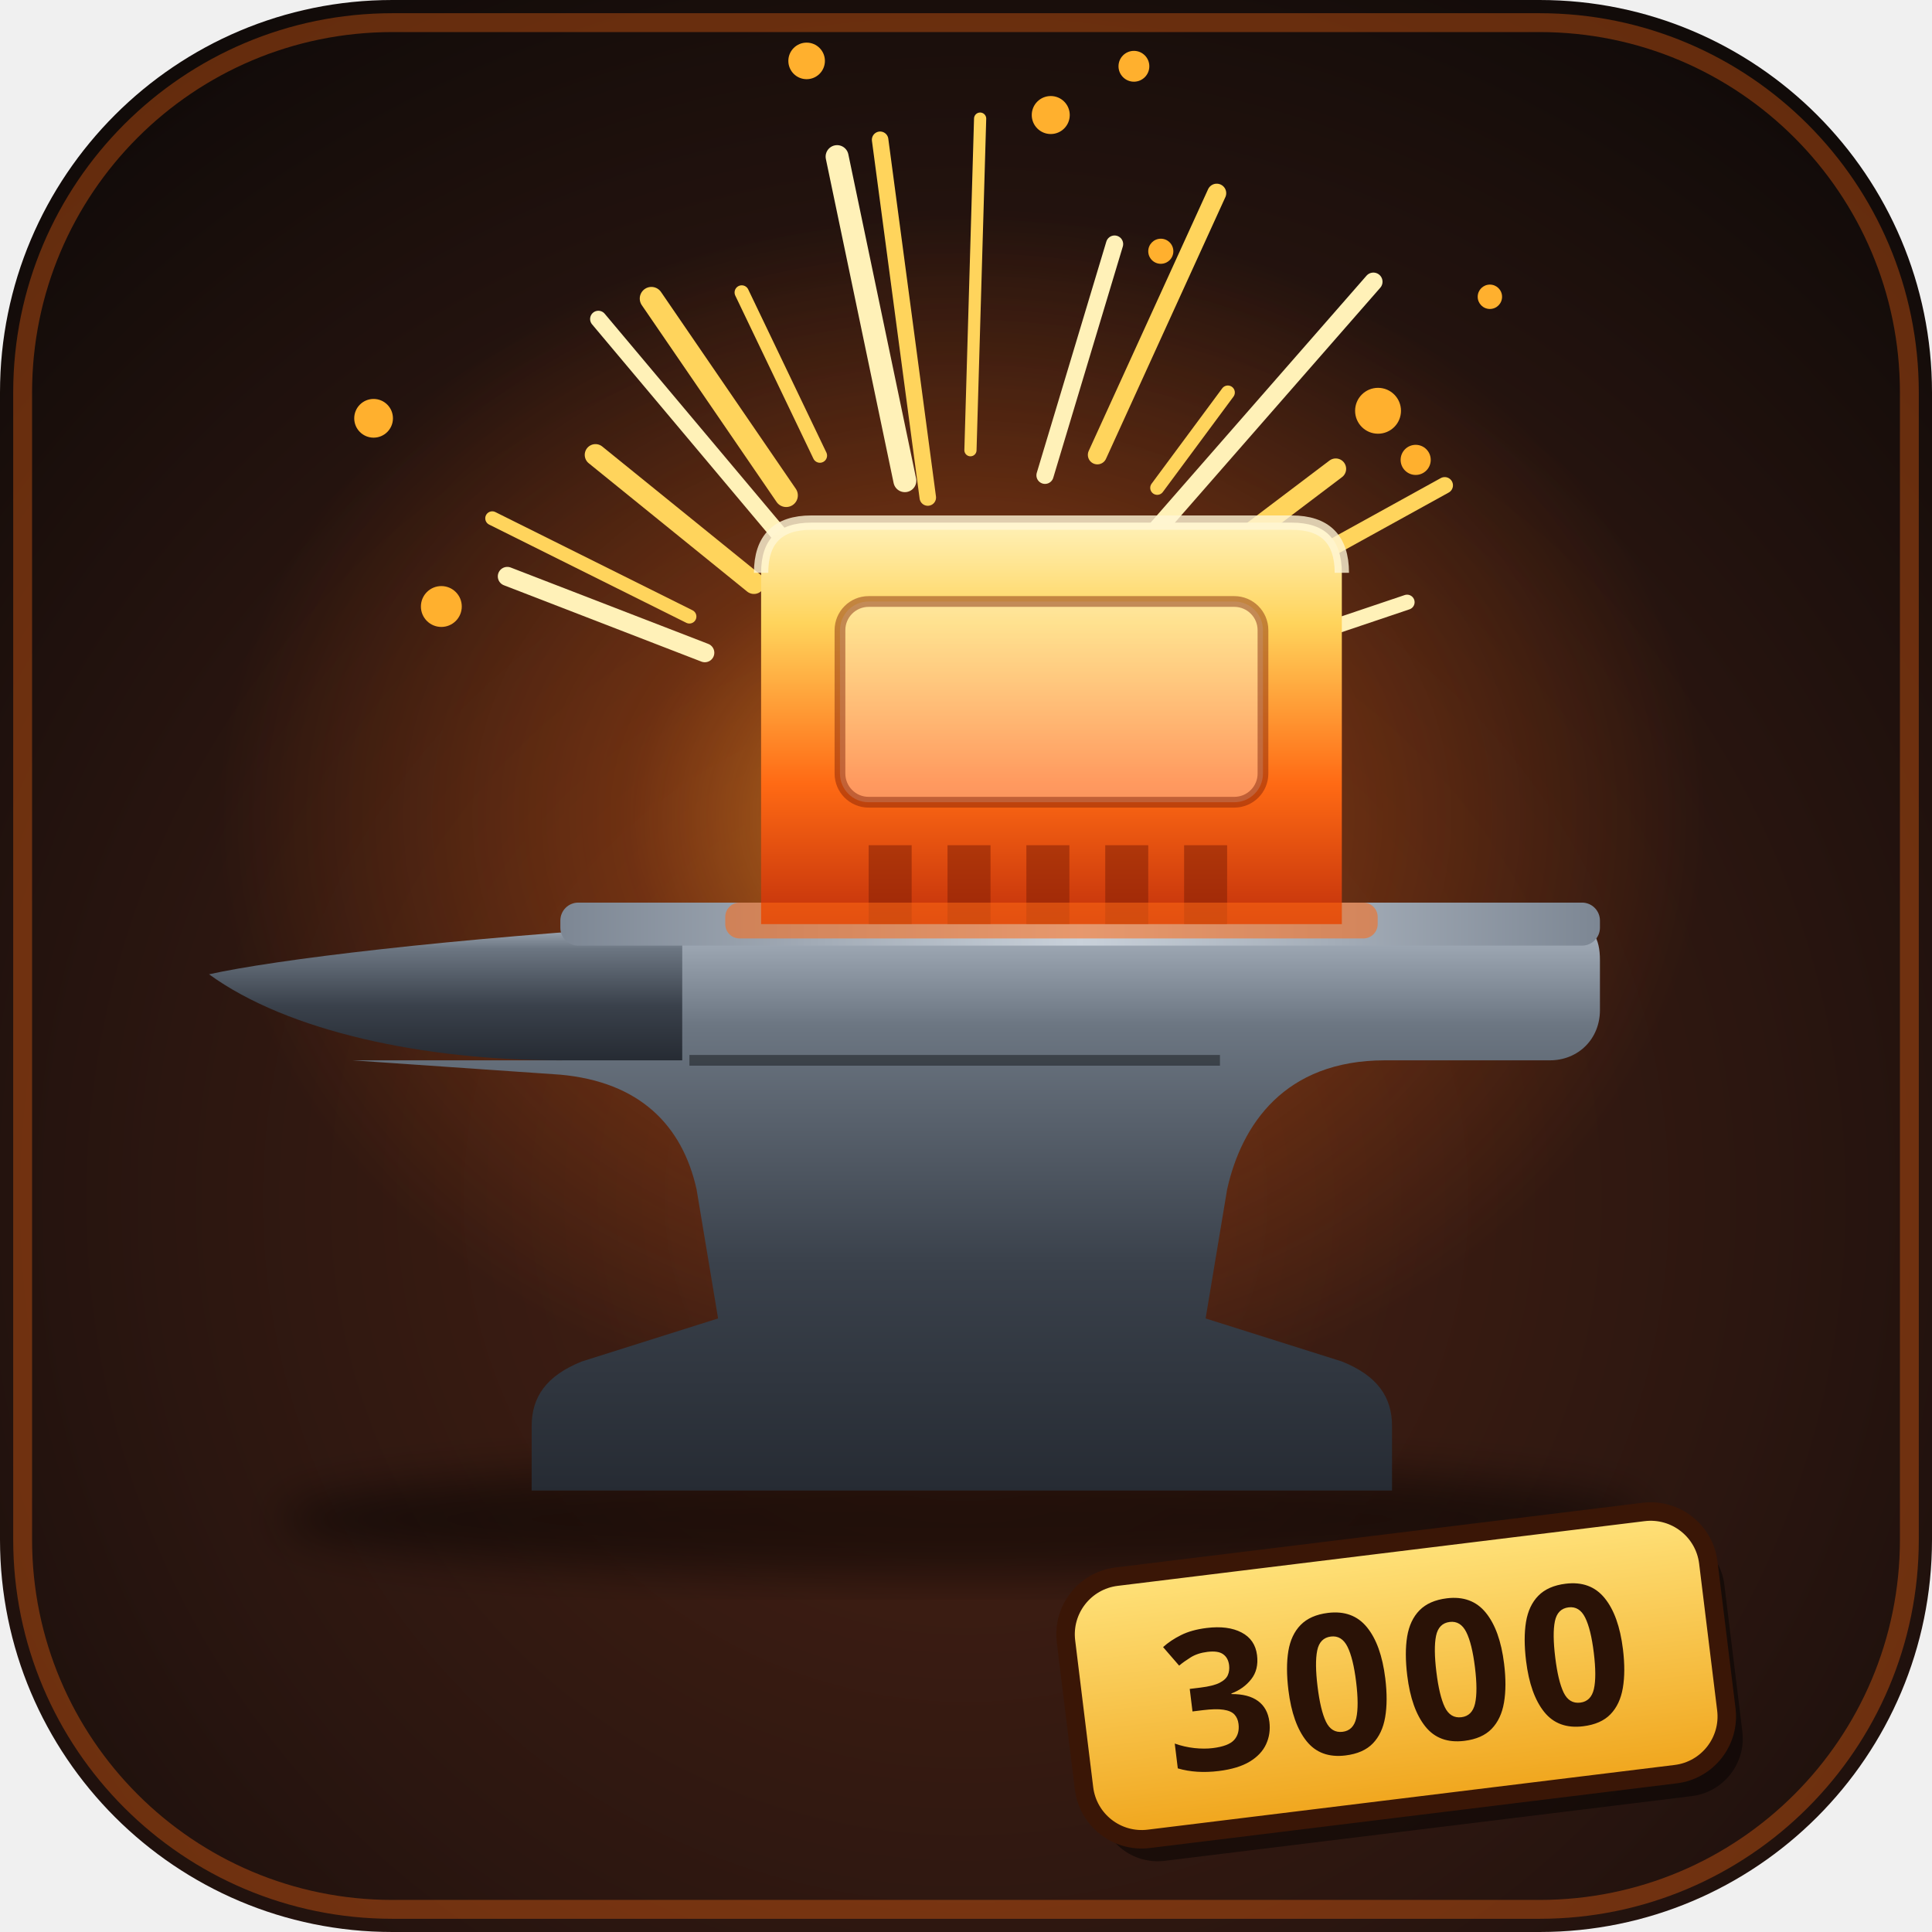
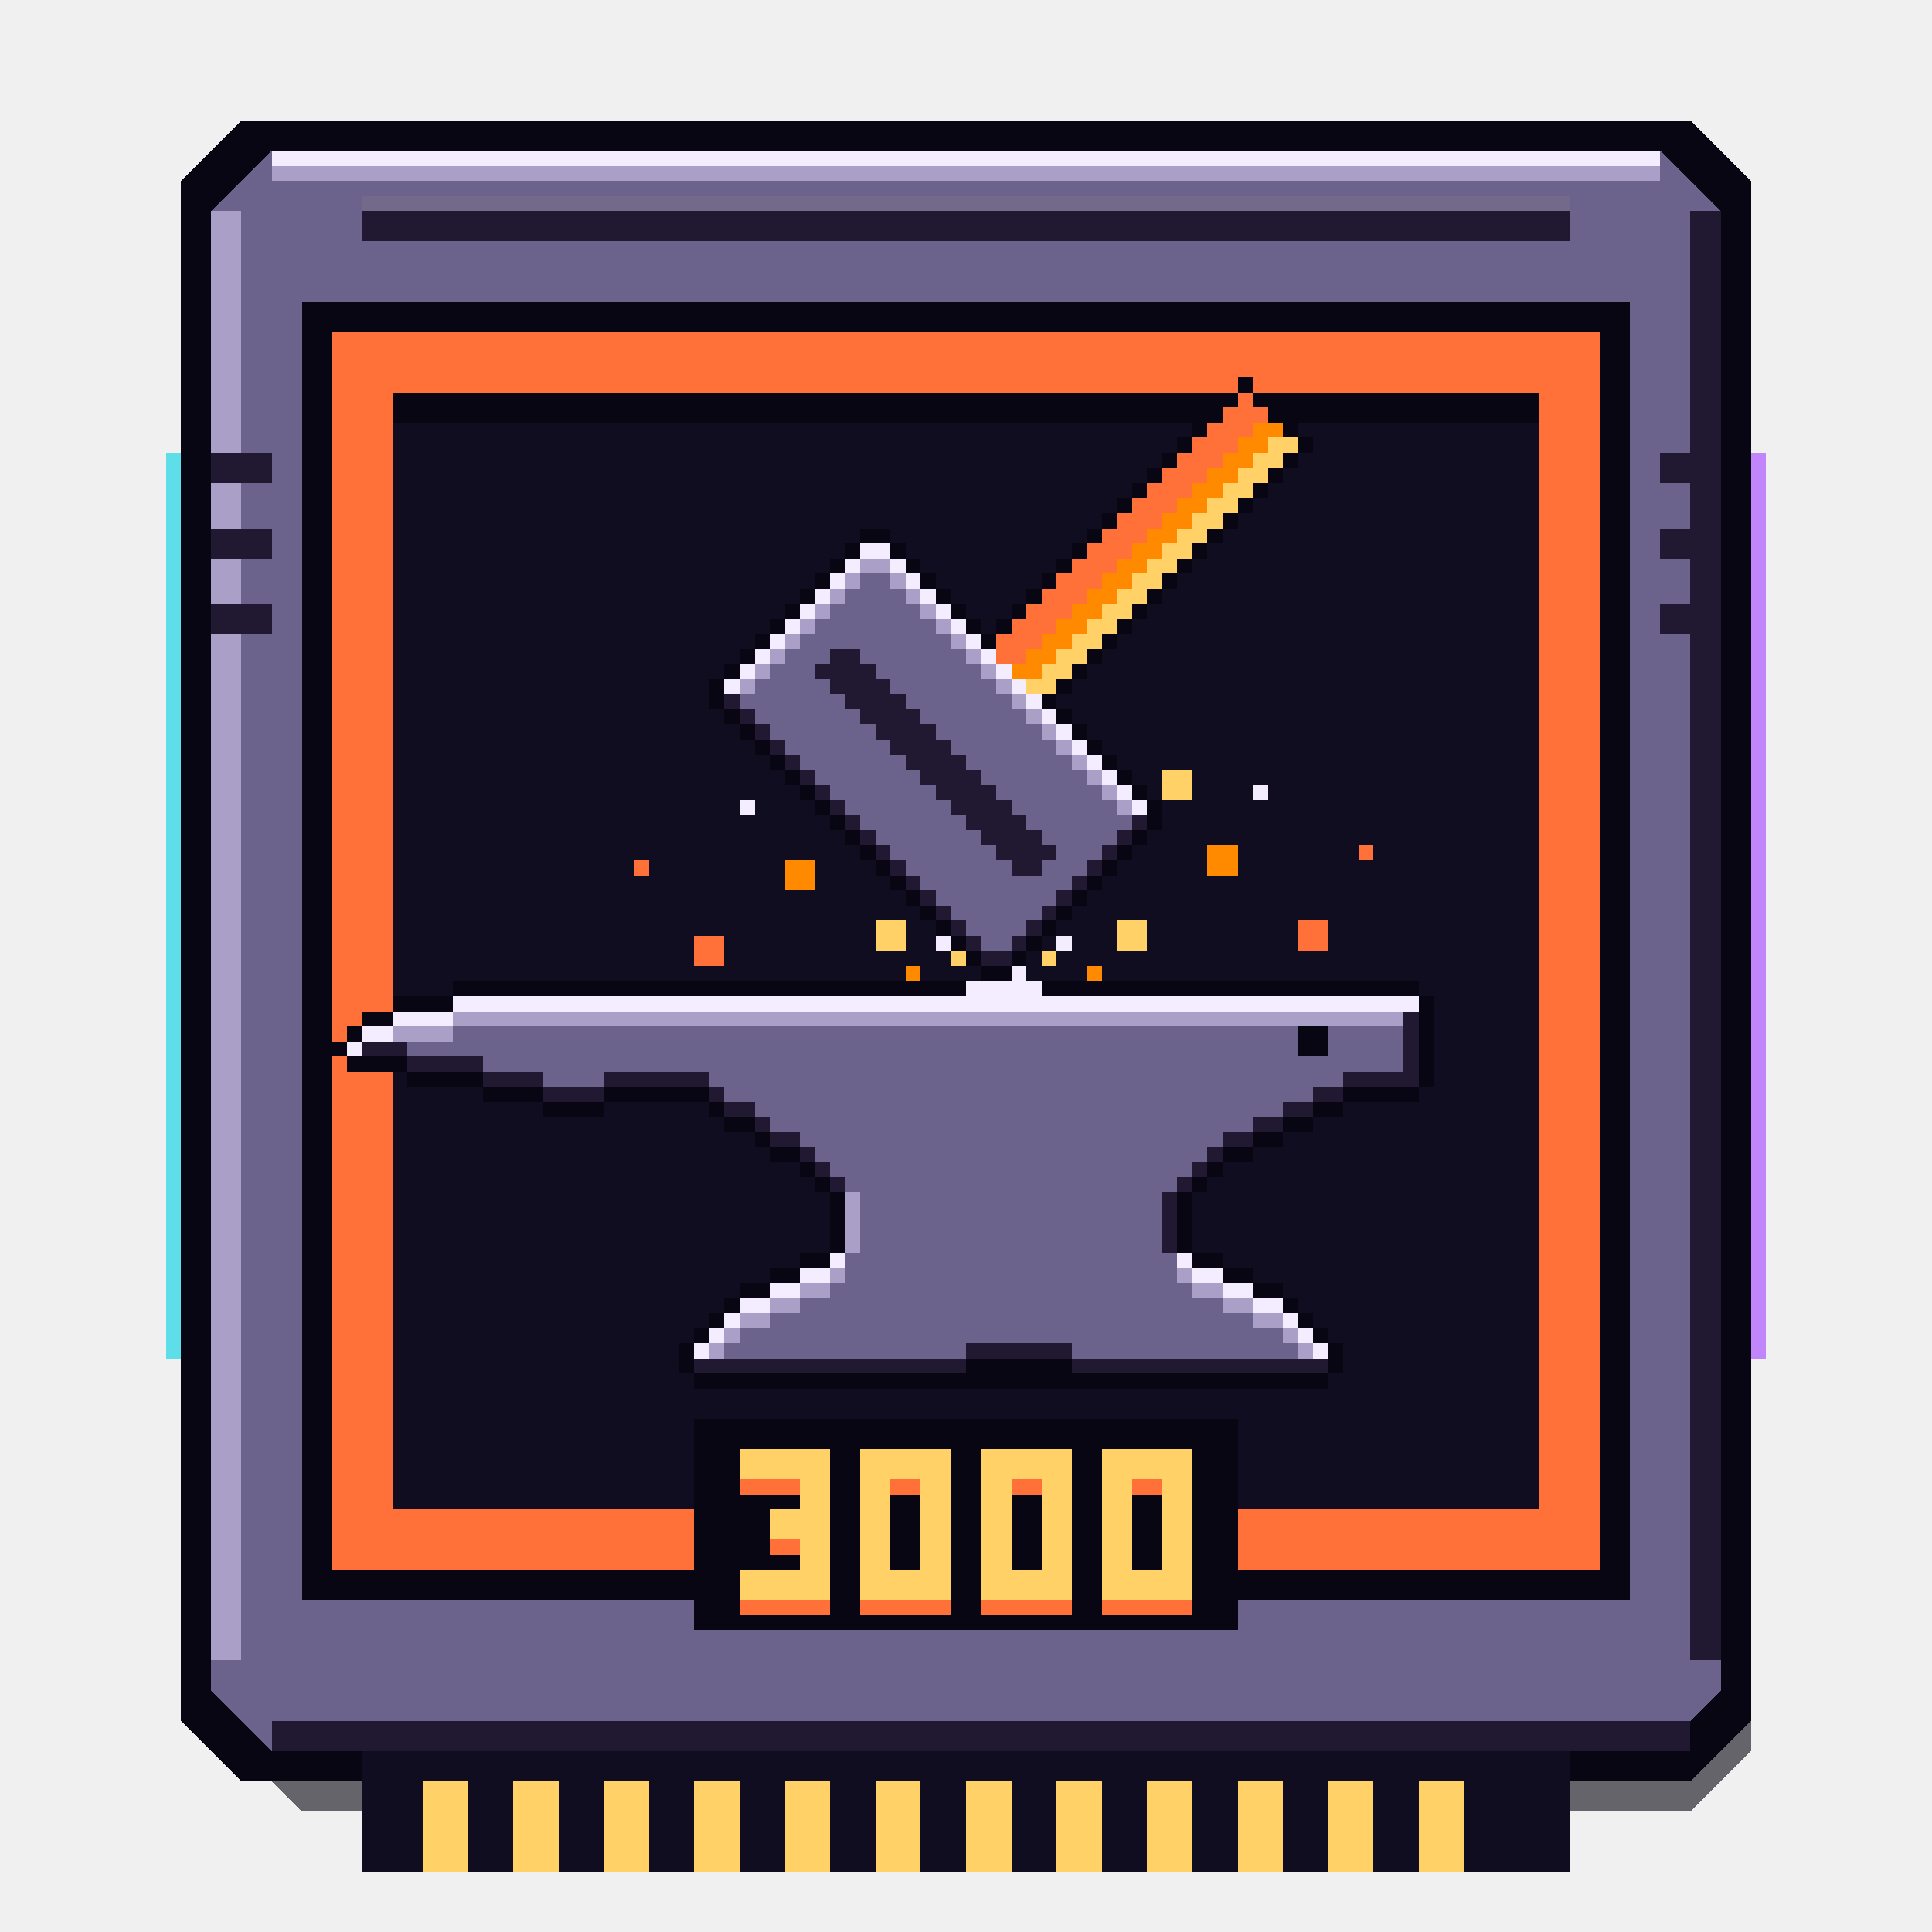
<svg xmlns="http://www.w3.org/2000/svg" width="512" height="512" viewBox="0 0 512 512">
  <defs>
    <linearGradient id="steel" x1="0" y1="0" x2="0" y2="1">
      <stop offset="0" stop-color="#a9b3bf" />
      <stop offset=".18" stop-color="#6c7682" />
      <stop offset=".6" stop-color="#3a414b" />
      <stop offset="1" stop-color="#262b33" />
    </linearGradient>
    <linearGradient id="steelface" x1="0" y1="0" x2="1" y2="0">
      <stop offset="0" stop-color="#7d8794" />
      <stop offset=".5" stop-color="#c9d1da" />
      <stop offset="1" stop-color="#7d8794" />
    </linearGradient>
    <linearGradient id="hot" x1="0" y1="0" x2="0" y2="1">
      <stop offset="0" stop-color="#fff1b8" />
-       <stop offset=".25" stop-color="#ffd45c" />
-       <stop offset=".65" stop-color="#ff6a14" />
+       <stop offset=".25" stop-color="#ffd166" />
+       <stop offset=".65" stop-color="#ff7138" />
      <stop offset="1" stop-color="#c2310b" />
    </linearGradient>
    <radialGradient id="glow" cx=".5" cy=".5" r=".5">
-       <stop offset="0" stop-color="#ffb02e" stop-opacity=".75" />
-       <stop offset=".45" stop-color="#ff6a14" stop-opacity=".28" />
-       <stop offset="1" stop-color="#ff6a14" stop-opacity="0" />
+       <stop offset="0" stop-color="#ffd166" stop-opacity=".75" />
+       <stop offset=".45" stop-color="#ff7138" stop-opacity=".28" />
+       <stop offset="1" stop-color="#ff7138" stop-opacity="0" />
    </radialGradient>
    <radialGradient id="bg" cx=".5" cy=".62" r=".75">
-       <stop offset="0" stop-color="#4a2214" />
-       <stop offset=".55" stop-color="#2b1610" />
-       <stop offset="1" stop-color="#0d0908" />
+       <stop offset="0" stop-color="#2c2048" />
+       <stop offset=".55" stop-color="#100d20" />
+       <stop offset="1" stop-color="#080613" />
    </radialGradient>
    <linearGradient id="plate" x1="0" y1="0" x2="0" y2="1">
      <stop offset="0" stop-color="#ffe27a" />
      <stop offset="1" stop-color="#f0a51c" />
    </linearGradient>
    <linearGradient id="word" x1="0" y1="0" x2="0" y2="1">
      <stop offset="0" stop-color="#fff7ec" />
      <stop offset=".62" stop-color="#f3e3cf" />
      <stop offset="1" stop-color="#ffb45a" />
    </linearGradient>
    <filter id="soft" x="-20%" y="-20%" width="140%" height="140%">
      <feGaussianBlur stdDeviation="6" />
    </filter>
  </defs>
-   <clipPath id="c">
-     <rect width="512" height="512" rx="104" />
-   </clipPath>
-   <g clip-path="url(#c)">
-     <rect width="512" height="512" fill="url(#bg)" />
-     <g transform="translate(6 -4) scale(.95)">
-       <g transform="scale(1)">
-         <ellipse cx="262" cy="232" rx="210" ry="170" fill="url(#glow)" />
-         <line x1="190.3" y1="186.3" x2="135.2" y2="165.0" stroke="#fff1b8" stroke-width="5.3" stroke-linecap="round" />
-         <line x1="186.0" y1="176.2" x2="131.0" y2="148.8" stroke="#ffd45c" stroke-width="3.9" stroke-linecap="round" />
-         <line x1="204.0" y1="166.9" x2="159.8" y2="131.1" stroke="#ffd45c" stroke-width="6.0" stroke-linecap="round" />
-         <line x1="212.6" y1="155.1" x2="160.6" y2="93.2" stroke="#fff1b8" stroke-width="4.6" stroke-linecap="round" />
-         <line x1="213.0" y1="142.4" x2="175.4" y2="87.5" stroke="#ffd45c" stroke-width="6.5" stroke-linecap="round" />
-         <line x1="222.4" y1="131.3" x2="200.6" y2="85.8" stroke="#ffd45c" stroke-width="4.0" stroke-linecap="round" />
-         <line x1="246.1" y1="138.3" x2="227.2" y2="47.9" stroke="#fff1b8" stroke-width="6.4" stroke-linecap="round" />
-         <line x1="252.5" y1="143.0" x2="239.2" y2="43.2" stroke="#ffd45c" stroke-width="4.6" stroke-linecap="round" />
-         <line x1="264.4" y1="129.8" x2="267.1" y2="37.3" stroke="#ffd45c" stroke-width="3.4" stroke-linecap="round" />
-         <line x1="285.2" y1="136.8" x2="304.6" y2="72.3" stroke="#fff1b8" stroke-width="4.8" stroke-linecap="round" />
-         <line x1="299.8" y1="131.1" x2="333.1" y2="58.1" stroke="#ffd45c" stroke-width="5.3" stroke-linecap="round" />
-         <line x1="316.5" y1="140.3" x2="336.2" y2="113.7" stroke="#ffd45c" stroke-width="3.9" stroke-linecap="round" />
-         <line x1="310.7" y1="158.4" x2="376.8" y2="82.8" stroke="#fff1b8" stroke-width="5.1" stroke-linecap="round" />
-         <line x1="320.3" y1="169.8" x2="366.3" y2="135.0" stroke="#ffd45c" stroke-width="5.8" stroke-linecap="round" />
-         <line x1="334.2" y1="174.1" x2="396.7" y2="139.6" stroke="#ffd45c" stroke-width="4.6" stroke-linecap="round" />
-         <line x1="340.8" y1="187.5" x2="386.2" y2="172.2" stroke="#fff1b8" stroke-width="4.2" stroke-linecap="round" />
-         <circle cx="317.5" cy="74.3" r="3.5" fill="#ffb02e" />
-         <circle cx="310.0" cy="22.7" r="4.3" fill="#ffb02e" />
-         <circle cx="378.1" cy="118.8" r="6.4" fill="#ffb02e" />
-         <circle cx="116.8" cy="173.4" r="5.7" fill="#ffb02e" />
-         <circle cx="388.6" cy="132.5" r="4.2" fill="#ffb02e" />
-         <circle cx="409.3" cy="87.0" r="3.4" fill="#ffb02e" />
-         <circle cx="286.8" cy="36.3" r="5.3" fill="#ffb02e" />
-         <circle cx="218.7" cy="21.2" r="5.1" fill="#ffb02e" />
-         <circle cx="97.9" cy="120.9" r="5.4" fill="#ffb02e" />
-         <ellipse cx="262" cy="428" rx="190" ry="16" fill="#000" fill-opacity=".45" filter="url(#soft)" />
-         <path d="M 92 300 L 150 300 C 170 300 176 290 178 280 L 184 262 L 400 262 L 432 262 C 438 262 440 266 440 272 L 440 286 C 440 294 434 300 426 300 L 380 300 C 352 300 340 318 336 336 L 330 372 L 368 384 C 378 388 382 394 382 402 L 382 420 L 142 420 L 142 402 C 142 394 146 388 156 384 L 194 372 L 188 336 C 184 318 172 306 150 304 Z" fill="url(#steel)" />
-         <path d="M 184 262 L 184 300 L 150 300 C 112 300 74 292 52 276 C 70 272 118 266 184 262 Z" fill="url(#steel)" />
-         <rect x="150" y="256" width="290" height="12" rx="5" fill="url(#steelface)" />
-         <path d="M 186 300 L 334 300" stroke="#1a1d22" stroke-width="3" stroke-opacity=".55" />
-         <g transform="translate(206 150)">
-           <path d="M 0 14 Q 0 0 14 0 L 148 0 Q 162 0 162 14 L 162 112 L 0 112 Z" fill="url(#hot)" />
-           <rect x="22" y="22" width="118" height="56" rx="8" fill="#ffffff" fill-opacity=".32" />
-           <rect x="22" y="22" width="118" height="56" rx="8" fill="none" stroke="#7a1d05" stroke-opacity=".45" stroke-width="3" />
-           <rect x="30" y="90" width="12" height="22" fill="#7a1d05" fill-opacity=".5" />
-           <rect x="52" y="90" width="12" height="22" fill="#7a1d05" fill-opacity=".5" />
-           <rect x="74" y="90" width="12" height="22" fill="#7a1d05" fill-opacity=".5" />
-           <rect x="96" y="90" width="12" height="22" fill="#7a1d05" fill-opacity=".5" />
-           <rect x="118" y="90" width="12" height="22" fill="#7a1d05" fill-opacity=".5" />
-           <path d="M 0 14 Q 0 0 14 0 L 148 0 Q 162 0 162 14" fill="none" stroke="#fff6d6" stroke-width="4" stroke-opacity=".8" />
-         </g>
-         <rect x="196" y="256" width="182" height="10" rx="4" fill="#ff6a14" fill-opacity=".55" />
-       </g>
+   <g transform="scale(4)" shape-rendering="crispEdges">
+     <path d="M16,14 L20,10 H112 L116,14 V116 L112,120 H20 L16,116 Z" fill="#080613" opacity=".6" />
+     <path d="M12,12 L16,8 H112 L116,12 V114 L112,118 H16 L12,114 Z" fill="#080613" />
+     <path d="M14,14 L18,10 H110 L114,14 V112 L110,116 H18 L14,112 Z" fill="#6B638B" />
+     <rect x="18" y="10" width="92" height="2" fill="#AAA0C7" />
+     <rect x="18" y="10" width="92" height="1" fill="#F3EDFF" />
+     <rect x="14" y="14" width="2" height="96" fill="#AAA0C7" />
+     <rect x="112" y="14" width="2" height="96" fill="#211832" />
+     <rect x="18" y="114" width="94" height="2" fill="#211832" />
+     <g fill="#211832">
+       <rect x="14" y="30" width="4" height="2" />
+       <rect x="14" y="35" width="4" height="2" />
+       <rect x="14" y="40" width="4" height="2" />
+       <rect x="110" y="30" width="4" height="2" />
+       <rect x="110" y="35" width="4" height="2" />
+       <rect x="110" y="40" width="4" height="2" />
    </g>
-     <rect x="6" y="6" width="500" height="500" rx="98" fill="none" stroke="#ff6a14" stroke-opacity=".35" stroke-width="5" />
-     <g transform="translate(370 444) rotate(-7)">
-       <rect x="-82.25" y="-28.7" width="171.5" height="70" rx="15.4" fill="#000" fill-opacity=".45" />
-       <rect x="-85.75" y="-35.0" width="171.5" height="70" rx="15.4" fill="url(#plate)" stroke="#3a1606" stroke-width="4.9" />
-       <text x="0" y="18.9" text-anchor="middle" font-family="Chakra Petch" font-weight="700" font-size="51.8" fill="#2a1206" letter-spacing="2.1">3000</text>
+     <rect x="24" y="13" width="80" height="3" fill="#211832" />
+     <rect x="24" y="13" width="80" height="1" fill="#AAA0C7" opacity=".6" />
+     <rect x="11" y="30" width="1" height="60" fill="#38D9E6" opacity=".8" />
+     <rect x="116" y="30" width="1" height="60" fill="#B56AFF" opacity=".8" />
+     <rect x="24" y="116" width="80" height="8" fill="#100D20" />
+     <g fill="#FFD166">
+       <rect x="28" y="118" width="3" height="6" />
+       <rect x="34" y="118" width="3" height="6" />
+       <rect x="40" y="118" width="3" height="6" />
+       <rect x="46" y="118" width="3" height="6" />
+       <rect x="52" y="118" width="3" height="6" />
+       <rect x="58" y="118" width="3" height="6" />
+       <rect x="64" y="118" width="3" height="6" />
+       <rect x="70" y="118" width="3" height="6" />
+       <rect x="76" y="118" width="3" height="6" />
+       <rect x="82" y="118" width="3" height="6" />
+       <rect x="88" y="118" width="3" height="6" />
+       <rect x="94" y="118" width="3" height="6" />
+     </g>
+     <rect x="20" y="20" width="88" height="86" fill="#080613" />
+     <rect x="22" y="22" width="84" height="82" fill="#FF7138" />
+     <rect x="26" y="26" width="76" height="74" fill="#100D20" />
+     <rect x="26" y="26" width="76" height="2" fill="#080613" />
+     <g>
+       <rect x="82" y="25" width="1" height="1" fill="#080613" />
+       <rect x="81" y="26" width="1" height="1" fill="#080613" />
+       <rect x="82" y="26" width="1" height="1" fill="#FF7138" />
+       <rect x="83" y="26" width="1" height="1" fill="#080613" />
+       <rect x="80" y="27" width="1" height="1" fill="#080613" />
+       <rect x="81" y="27" width="3" height="1" fill="#FF7138" />
+       <rect x="84" y="27" width="1" height="1" fill="#080613" />
+       <rect x="79" y="28" width="1" height="1" fill="#080613" />
+       <rect x="80" y="28" width="3" height="1" fill="#FF7138" />
+       <rect x="83" y="28" width="2" height="1" fill="#FF8A00" />
+       <rect x="85" y="28" width="1" height="1" fill="#080613" />
+       <rect x="78" y="29" width="1" height="1" fill="#080613" />
+       <rect x="79" y="29" width="3" height="1" fill="#FF7138" />
+       <rect x="82" y="29" width="2" height="1" fill="#FF8A00" />
+       <rect x="84" y="29" width="2" height="1" fill="#FFD166" />
+       <rect x="86" y="29" width="1" height="1" fill="#080613" />
+       <rect x="77" y="30" width="1" height="1" fill="#080613" />
+       <rect x="78" y="30" width="3" height="1" fill="#FF7138" />
+       <rect x="81" y="30" width="2" height="1" fill="#FF8A00" />
+       <rect x="83" y="30" width="2" height="1" fill="#FFD166" />
+       <rect x="85" y="30" width="1" height="1" fill="#080613" />
+       <rect x="76" y="31" width="1" height="1" fill="#080613" />
+       <rect x="77" y="31" width="3" height="1" fill="#FF7138" />
+       <rect x="80" y="31" width="2" height="1" fill="#FF8A00" />
+       <rect x="82" y="31" width="2" height="1" fill="#FFD166" />
+       <rect x="84" y="31" width="1" height="1" fill="#080613" />
+       <rect x="75" y="32" width="1" height="1" fill="#080613" />
+       <rect x="76" y="32" width="3" height="1" fill="#FF7138" />
+       <rect x="79" y="32" width="2" height="1" fill="#FF8A00" />
+       <rect x="81" y="32" width="2" height="1" fill="#FFD166" />
+       <rect x="83" y="32" width="1" height="1" fill="#080613" />
+       <rect x="74" y="33" width="1" height="1" fill="#080613" />
+       <rect x="75" y="33" width="3" height="1" fill="#FF7138" />
+       <rect x="78" y="33" width="2" height="1" fill="#FF8A00" />
+       <rect x="80" y="33" width="2" height="1" fill="#FFD166" />
+       <rect x="82" y="33" width="1" height="1" fill="#080613" />
+       <rect x="73" y="34" width="1" height="1" fill="#080613" />
+       <rect x="74" y="34" width="3" height="1" fill="#FF7138" />
+       <rect x="77" y="34" width="2" height="1" fill="#FF8A00" />
+       <rect x="79" y="34" width="2" height="1" fill="#FFD166" />
+       <rect x="81" y="34" width="1" height="1" fill="#080613" />
+       <rect x="57" y="35" width="2" height="1" fill="#080613" />
+       <rect x="72" y="35" width="1" height="1" fill="#080613" />
+       <rect x="73" y="35" width="3" height="1" fill="#FF7138" />
+       <rect x="76" y="35" width="2" height="1" fill="#FF8A00" />
+       <rect x="78" y="35" width="2" height="1" fill="#FFD166" />
+       <rect x="80" y="35" width="1" height="1" fill="#080613" />
+       <rect x="56" y="36" width="1" height="1" fill="#080613" />
+       <rect x="57" y="36" width="2" height="1" fill="#F3EDFF" />
+       <rect x="59" y="36" width="1" height="1" fill="#080613" />
+       <rect x="71" y="36" width="1" height="1" fill="#080613" />
+       <rect x="72" y="36" width="3" height="1" fill="#FF7138" />
+       <rect x="75" y="36" width="2" height="1" fill="#FF8A00" />
+       <rect x="77" y="36" width="2" height="1" fill="#FFD166" />
+       <rect x="79" y="36" width="1" height="1" fill="#080613" />
+       <rect x="55" y="37" width="1" height="1" fill="#080613" />
+       <rect x="56" y="37" width="1" height="1" fill="#F3EDFF" />
+       <rect x="57" y="37" width="2" height="1" fill="#AAA0C7" />
+       <rect x="59" y="37" width="1" height="1" fill="#F3EDFF" />
+       <rect x="60" y="37" width="1" height="1" fill="#080613" />
+       <rect x="70" y="37" width="1" height="1" fill="#080613" />
+       <rect x="71" y="37" width="3" height="1" fill="#FF7138" />
+       <rect x="74" y="37" width="2" height="1" fill="#FF8A00" />
+       <rect x="76" y="37" width="2" height="1" fill="#FFD166" />
+       <rect x="78" y="37" width="1" height="1" fill="#080613" />
+       <rect x="54" y="38" width="1" height="1" fill="#080613" />
+       <rect x="55" y="38" width="1" height="1" fill="#F3EDFF" />
+       <rect x="56" y="38" width="1" height="1" fill="#AAA0C7" />
+       <rect x="57" y="38" width="2" height="1" fill="#6B638B" />
+       <rect x="59" y="38" width="1" height="1" fill="#AAA0C7" />
+       <rect x="60" y="38" width="1" height="1" fill="#F3EDFF" />
+       <rect x="61" y="38" width="1" height="1" fill="#080613" />
+       <rect x="69" y="38" width="1" height="1" fill="#080613" />
+       <rect x="70" y="38" width="3" height="1" fill="#FF7138" />
+       <rect x="73" y="38" width="2" height="1" fill="#FF8A00" />
+       <rect x="75" y="38" width="2" height="1" fill="#FFD166" />
+       <rect x="77" y="38" width="1" height="1" fill="#080613" />
+       <rect x="53" y="39" width="1" height="1" fill="#080613" />
+       <rect x="54" y="39" width="1" height="1" fill="#F3EDFF" />
+       <rect x="55" y="39" width="1" height="1" fill="#AAA0C7" />
+       <rect x="56" y="39" width="4" height="1" fill="#6B638B" />
+       <rect x="60" y="39" width="1" height="1" fill="#AAA0C7" />
+       <rect x="61" y="39" width="1" height="1" fill="#F3EDFF" />
+       <rect x="62" y="39" width="1" height="1" fill="#080613" />
+       <rect x="68" y="39" width="1" height="1" fill="#080613" />
+       <rect x="69" y="39" width="3" height="1" fill="#FF7138" />
+       <rect x="72" y="39" width="2" height="1" fill="#FF8A00" />
+       <rect x="74" y="39" width="2" height="1" fill="#FFD166" />
+       <rect x="76" y="39" width="1" height="1" fill="#080613" />
+       <rect x="52" y="40" width="1" height="1" fill="#080613" />
+       <rect x="53" y="40" width="1" height="1" fill="#F3EDFF" />
+       <rect x="54" y="40" width="1" height="1" fill="#AAA0C7" />
+       <rect x="55" y="40" width="6" height="1" fill="#6B638B" />
+       <rect x="61" y="40" width="1" height="1" fill="#AAA0C7" />
+       <rect x="62" y="40" width="1" height="1" fill="#F3EDFF" />
+       <rect x="63" y="40" width="1" height="1" fill="#080613" />
+       <rect x="67" y="40" width="1" height="1" fill="#080613" />
+       <rect x="68" y="40" width="3" height="1" fill="#FF7138" />
+       <rect x="71" y="40" width="2" height="1" fill="#FF8A00" />
+       <rect x="73" y="40" width="2" height="1" fill="#FFD166" />
+       <rect x="75" y="40" width="1" height="1" fill="#080613" />
+       <rect x="51" y="41" width="1" height="1" fill="#080613" />
+       <rect x="52" y="41" width="1" height="1" fill="#F3EDFF" />
+       <rect x="53" y="41" width="1" height="1" fill="#AAA0C7" />
+       <rect x="54" y="41" width="8" height="1" fill="#6B638B" />
+       <rect x="62" y="41" width="1" height="1" fill="#AAA0C7" />
+       <rect x="63" y="41" width="1" height="1" fill="#F3EDFF" />
+       <rect x="64" y="41" width="1" height="1" fill="#080613" />
+       <rect x="66" y="41" width="1" height="1" fill="#080613" />
+       <rect x="67" y="41" width="3" height="1" fill="#FF7138" />
+       <rect x="70" y="41" width="2" height="1" fill="#FF8A00" />
+       <rect x="72" y="41" width="2" height="1" fill="#FFD166" />
+       <rect x="74" y="41" width="1" height="1" fill="#080613" />
+       <rect x="50" y="42" width="1" height="1" fill="#080613" />
+       <rect x="51" y="42" width="1" height="1" fill="#F3EDFF" />
+       <rect x="52" y="42" width="1" height="1" fill="#AAA0C7" />
+       <rect x="53" y="42" width="10" height="1" fill="#6B638B" />
+       <rect x="63" y="42" width="1" height="1" fill="#AAA0C7" />
+       <rect x="64" y="42" width="1" height="1" fill="#F3EDFF" />
+       <rect x="65" y="42" width="1" height="1" fill="#080613" />
+       <rect x="66" y="42" width="3" height="1" fill="#FF7138" />
+       <rect x="69" y="42" width="2" height="1" fill="#FF8A00" />
+       <rect x="71" y="42" width="2" height="1" fill="#FFD166" />
+       <rect x="73" y="42" width="1" height="1" fill="#080613" />
+       <rect x="49" y="43" width="1" height="1" fill="#080613" />
+       <rect x="50" y="43" width="1" height="1" fill="#F3EDFF" />
+       <rect x="51" y="43" width="1" height="1" fill="#AAA0C7" />
+       <rect x="52" y="43" width="12" height="1" fill="#6B638B" />
+       <rect x="64" y="43" width="1" height="1" fill="#AAA0C7" />
+       <rect x="65" y="43" width="1" height="1" fill="#F3EDFF" />
+       <rect x="66" y="43" width="2" height="1" fill="#FF7138" />
+       <rect x="68" y="43" width="2" height="1" fill="#FF8A00" />
+       <rect x="70" y="43" width="2" height="1" fill="#FFD166" />
+       <rect x="72" y="43" width="1" height="1" fill="#080613" />
+       <rect x="48" y="44" width="1" height="1" fill="#080613" />
+       <rect x="49" y="44" width="1" height="1" fill="#F3EDFF" />
+       <rect x="50" y="44" width="1" height="1" fill="#AAA0C7" />
+       <rect x="51" y="44" width="14" height="1" fill="#6B638B" />
+       <rect x="65" y="44" width="1" height="1" fill="#AAA0C7" />
+       <rect x="66" y="44" width="1" height="1" fill="#F3EDFF" />
+       <rect x="67" y="44" width="2" height="1" fill="#FF8A00" />
+       <rect x="69" y="44" width="2" height="1" fill="#FFD166" />
+       <rect x="71" y="44" width="1" height="1" fill="#080613" />
+       <rect x="47" y="45" width="1" height="1" fill="#080613" />
+       <rect x="48" y="45" width="1" height="1" fill="#F3EDFF" />
+       <rect x="49" y="45" width="1" height="1" fill="#AAA0C7" />
+       <rect x="50" y="45" width="16" height="1" fill="#6B638B" />
+       <rect x="66" y="45" width="1" height="1" fill="#AAA0C7" />
+       <rect x="67" y="45" width="1" height="1" fill="#F3EDFF" />
+       <rect x="68" y="45" width="2" height="1" fill="#FFD166" />
+       <rect x="70" y="45" width="1" height="1" fill="#080613" />
+       <rect x="47" y="46" width="1" height="1" fill="#080613" />
+       <rect x="48" y="46" width="1" height="1" fill="#211832" />
+       <rect x="49" y="46" width="18" height="1" fill="#6B638B" />
+       <rect x="67" y="46" width="1" height="1" fill="#AAA0C7" />
+       <rect x="68" y="46" width="1" height="1" fill="#F3EDFF" />
+       <rect x="69" y="46" width="1" height="1" fill="#080613" />
+       <rect x="48" y="47" width="1" height="1" fill="#080613" />
+       <rect x="49" y="47" width="1" height="1" fill="#211832" />
+       <rect x="50" y="47" width="18" height="1" fill="#6B638B" />
+       <rect x="68" y="47" width="1" height="1" fill="#AAA0C7" />
+       <rect x="69" y="47" width="1" height="1" fill="#F3EDFF" />
+       <rect x="70" y="47" width="1" height="1" fill="#080613" />
+       <rect x="49" y="48" width="1" height="1" fill="#080613" />
+       <rect x="50" y="48" width="1" height="1" fill="#211832" />
+       <rect x="51" y="48" width="18" height="1" fill="#6B638B" />
+       <rect x="69" y="48" width="1" height="1" fill="#AAA0C7" />
+       <rect x="70" y="48" width="1" height="1" fill="#F3EDFF" />
+       <rect x="71" y="48" width="1" height="1" fill="#080613" />
+       <rect x="50" y="49" width="1" height="1" fill="#080613" />
+       <rect x="51" y="49" width="1" height="1" fill="#211832" />
+       <rect x="52" y="49" width="18" height="1" fill="#6B638B" />
+       <rect x="70" y="49" width="1" height="1" fill="#AAA0C7" />
+       <rect x="71" y="49" width="1" height="1" fill="#F3EDFF" />
+       <rect x="72" y="49" width="1" height="1" fill="#080613" />
+       <rect x="51" y="50" width="1" height="1" fill="#080613" />
+       <rect x="52" y="50" width="1" height="1" fill="#211832" />
+       <rect x="53" y="50" width="18" height="1" fill="#6B638B" />
+       <rect x="71" y="50" width="1" height="1" fill="#AAA0C7" />
+       <rect x="72" y="50" width="1" height="1" fill="#F3EDFF" />
+       <rect x="73" y="50" width="1" height="1" fill="#080613" />
+       <rect x="52" y="51" width="1" height="1" fill="#080613" />
+       <rect x="53" y="51" width="1" height="1" fill="#211832" />
+       <rect x="54" y="51" width="18" height="1" fill="#6B638B" />
+       <rect x="72" y="51" width="1" height="1" fill="#AAA0C7" />
+       <rect x="73" y="51" width="1" height="1" fill="#F3EDFF" />
+       <rect x="74" y="51" width="1" height="1" fill="#080613" />
+       <rect x="77" y="51" width="2" height="1" fill="#FFD166" />
+       <rect x="53" y="52" width="1" height="1" fill="#080613" />
+       <rect x="54" y="52" width="1" height="1" fill="#211832" />
+       <rect x="55" y="52" width="18" height="1" fill="#6B638B" />
+       <rect x="73" y="52" width="1" height="1" fill="#AAA0C7" />
+       <rect x="74" y="52" width="1" height="1" fill="#F3EDFF" />
+       <rect x="75" y="52" width="1" height="1" fill="#080613" />
+       <rect x="77" y="52" width="2" height="1" fill="#FFD166" />
+       <rect x="83" y="52" width="1" height="1" fill="#F3EDFF" />
+       <rect x="49" y="53" width="1" height="1" fill="#F3EDFF" />
+       <rect x="54" y="53" width="1" height="1" fill="#080613" />
+       <rect x="55" y="53" width="1" height="1" fill="#211832" />
+       <rect x="56" y="53" width="18" height="1" fill="#6B638B" />
+       <rect x="74" y="53" width="1" height="1" fill="#AAA0C7" />
+       <rect x="75" y="53" width="1" height="1" fill="#F3EDFF" />
+       <rect x="76" y="53" width="1" height="1" fill="#080613" />
+       <rect x="55" y="54" width="1" height="1" fill="#080613" />
+       <rect x="56" y="54" width="1" height="1" fill="#211832" />
+       <rect x="57" y="54" width="18" height="1" fill="#6B638B" />
+       <rect x="75" y="54" width="1" height="1" fill="#211832" />
+       <rect x="76" y="54" width="1" height="1" fill="#080613" />
+       <rect x="56" y="55" width="1" height="1" fill="#080613" />
+       <rect x="57" y="55" width="1" height="1" fill="#211832" />
+       <rect x="58" y="55" width="16" height="1" fill="#6B638B" />
+       <rect x="74" y="55" width="1" height="1" fill="#211832" />
+       <rect x="75" y="55" width="1" height="1" fill="#080613" />
+       <rect x="57" y="56" width="1" height="1" fill="#080613" />
+       <rect x="58" y="56" width="1" height="1" fill="#211832" />
+       <rect x="59" y="56" width="14" height="1" fill="#6B638B" />
+       <rect x="73" y="56" width="1" height="1" fill="#211832" />
+       <rect x="74" y="56" width="1" height="1" fill="#080613" />
+       <rect x="80" y="56" width="2" height="1" fill="#FF8A00" />
+       <rect x="90" y="56" width="1" height="1" fill="#FF7138" />
+       <rect x="42" y="57" width="1" height="1" fill="#FF7138" />
+       <rect x="52" y="57" width="2" height="1" fill="#FF8A00" />
+       <rect x="58" y="57" width="1" height="1" fill="#080613" />
+       <rect x="59" y="57" width="1" height="1" fill="#211832" />
+       <rect x="60" y="57" width="12" height="1" fill="#6B638B" />
+       <rect x="72" y="57" width="1" height="1" fill="#211832" />
+       <rect x="73" y="57" width="1" height="1" fill="#080613" />
+       <rect x="80" y="57" width="2" height="1" fill="#FF8A00" />
+       <rect x="52" y="58" width="2" height="1" fill="#FF8A00" />
+       <rect x="59" y="58" width="1" height="1" fill="#080613" />
+       <rect x="60" y="58" width="1" height="1" fill="#211832" />
+       <rect x="61" y="58" width="10" height="1" fill="#6B638B" />
+       <rect x="71" y="58" width="1" height="1" fill="#211832" />
+       <rect x="72" y="58" width="1" height="1" fill="#080613" />
+       <rect x="60" y="59" width="1" height="1" fill="#080613" />
+       <rect x="61" y="59" width="1" height="1" fill="#211832" />
+       <rect x="62" y="59" width="8" height="1" fill="#6B638B" />
+       <rect x="70" y="59" width="1" height="1" fill="#211832" />
+       <rect x="71" y="59" width="1" height="1" fill="#080613" />
+       <rect x="61" y="60" width="1" height="1" fill="#080613" />
+       <rect x="62" y="60" width="1" height="1" fill="#211832" />
+       <rect x="63" y="60" width="6" height="1" fill="#6B638B" />
+       <rect x="69" y="60" width="1" height="1" fill="#211832" />
+       <rect x="70" y="60" width="1" height="1" fill="#080613" />
+       <rect x="58" y="61" width="2" height="1" fill="#FFD166" />
+       <rect x="62" y="61" width="1" height="1" fill="#080613" />
+       <rect x="63" y="61" width="1" height="1" fill="#211832" />
+       <rect x="64" y="61" width="4" height="1" fill="#6B638B" />
+       <rect x="68" y="61" width="1" height="1" fill="#211832" />
+       <rect x="69" y="61" width="1" height="1" fill="#080613" />
+       <rect x="74" y="61" width="2" height="1" fill="#FFD166" />
+       <rect x="86" y="61" width="2" height="1" fill="#FF7138" />
+       <rect x="46" y="62" width="2" height="1" fill="#FF7138" />
+       <rect x="58" y="62" width="2" height="1" fill="#FFD166" />
+       <rect x="62" y="62" width="1" height="1" fill="#F3EDFF" />
+       <rect x="63" y="62" width="1" height="1" fill="#080613" />
+       <rect x="64" y="62" width="1" height="1" fill="#211832" />
+       <rect x="65" y="62" width="2" height="1" fill="#6B638B" />
+       <rect x="67" y="62" width="1" height="1" fill="#211832" />
+       <rect x="68" y="62" width="1" height="1" fill="#080613" />
+       <rect x="70" y="62" width="1" height="1" fill="#F3EDFF" />
+       <rect x="74" y="62" width="2" height="1" fill="#FFD166" />
+       <rect x="86" y="62" width="2" height="1" fill="#FF7138" />
+       <rect x="46" y="63" width="2" height="1" fill="#FF7138" />
+       <rect x="63" y="63" width="1" height="1" fill="#FFD166" />
+       <rect x="64" y="63" width="1" height="1" fill="#080613" />
+       <rect x="65" y="63" width="2" height="1" fill="#211832" />
+       <rect x="67" y="63" width="1" height="1" fill="#080613" />
+       <rect x="69" y="63" width="1" height="1" fill="#FFD166" />
+       <rect x="60" y="64" width="1" height="1" fill="#FF8A00" />
+       <rect x="65" y="64" width="2" height="1" fill="#080613" />
+       <rect x="67" y="64" width="1" height="1" fill="#F3EDFF" />
+       <rect x="72" y="64" width="1" height="1" fill="#FF8A00" />
+       <rect x="30" y="65" width="34" height="1" fill="#080613" />
+       <rect x="64" y="65" width="5" height="1" fill="#F3EDFF" />
+       <rect x="69" y="65" width="25" height="1" fill="#080613" />
+       <rect x="26" y="66" width="4" height="1" fill="#080613" />
+       <rect x="30" y="66" width="64" height="1" fill="#F3EDFF" />
+       <rect x="94" y="66" width="1" height="1" fill="#080613" />
+       <rect x="24" y="67" width="2" height="1" fill="#080613" />
+       <rect x="26" y="67" width="4" height="1" fill="#F3EDFF" />
+       <rect x="30" y="67" width="63" height="1" fill="#AAA0C7" />
+       <rect x="93" y="67" width="1" height="1" fill="#211832" />
+       <rect x="94" y="67" width="1" height="1" fill="#080613" />
+       <rect x="23" y="68" width="1" height="1" fill="#080613" />
+       <rect x="24" y="68" width="2" height="1" fill="#F3EDFF" />
+       <rect x="26" y="68" width="4" height="1" fill="#AAA0C7" />
+       <rect x="30" y="68" width="56" height="1" fill="#6B638B" />
+       <rect x="86" y="68" width="2" height="1" fill="#080613" />
+       <rect x="88" y="68" width="5" height="1" fill="#6B638B" />
+       <rect x="93" y="68" width="1" height="1" fill="#211832" />
+       <rect x="94" y="68" width="1" height="1" fill="#080613" />
+       <rect x="22" y="69" width="1" height="1" fill="#080613" />
+       <rect x="23" y="69" width="1" height="1" fill="#F3EDFF" />
+       <rect x="24" y="69" width="3" height="1" fill="#211832" />
+       <rect x="27" y="69" width="59" height="1" fill="#6B638B" />
+       <rect x="86" y="69" width="2" height="1" fill="#080613" />
+       <rect x="88" y="69" width="5" height="1" fill="#6B638B" />
+       <rect x="93" y="69" width="1" height="1" fill="#211832" />
+       <rect x="94" y="69" width="1" height="1" fill="#080613" />
+       <rect x="23" y="70" width="4" height="1" fill="#080613" />
+       <rect x="27" y="70" width="5" height="1" fill="#211832" />
+       <rect x="32" y="70" width="61" height="1" fill="#6B638B" />
+       <rect x="93" y="70" width="1" height="1" fill="#211832" />
+       <rect x="94" y="70" width="1" height="1" fill="#080613" />
+       <rect x="27" y="71" width="5" height="1" fill="#080613" />
+       <rect x="32" y="71" width="4" height="1" fill="#211832" />
+       <rect x="36" y="71" width="4" height="1" fill="#6B638B" />
+       <rect x="40" y="71" width="7" height="1" fill="#211832" />
+       <rect x="47" y="71" width="42" height="1" fill="#6B638B" />
+       <rect x="89" y="71" width="5" height="1" fill="#211832" />
+       <rect x="94" y="71" width="1" height="1" fill="#080613" />
+       <rect x="32" y="72" width="4" height="1" fill="#080613" />
+       <rect x="36" y="72" width="4" height="1" fill="#211832" />
+       <rect x="40" y="72" width="7" height="1" fill="#080613" />
+       <rect x="47" y="72" width="1" height="1" fill="#211832" />
+       <rect x="48" y="72" width="39" height="1" fill="#6B638B" />
+       <rect x="87" y="72" width="2" height="1" fill="#211832" />
+       <rect x="89" y="72" width="5" height="1" fill="#080613" />
+       <rect x="36" y="73" width="4" height="1" fill="#080613" />
+       <rect x="47" y="73" width="1" height="1" fill="#080613" />
+       <rect x="48" y="73" width="2" height="1" fill="#211832" />
+       <rect x="50" y="73" width="35" height="1" fill="#6B638B" />
+       <rect x="85" y="73" width="2" height="1" fill="#211832" />
+       <rect x="87" y="73" width="2" height="1" fill="#080613" />
+       <rect x="48" y="74" width="2" height="1" fill="#080613" />
+       <rect x="50" y="74" width="1" height="1" fill="#211832" />
+       <rect x="51" y="74" width="32" height="1" fill="#6B638B" />
+       <rect x="83" y="74" width="2" height="1" fill="#211832" />
+       <rect x="85" y="74" width="2" height="1" fill="#080613" />
+       <rect x="50" y="75" width="1" height="1" fill="#080613" />
+       <rect x="51" y="75" width="2" height="1" fill="#211832" />
+       <rect x="53" y="75" width="28" height="1" fill="#6B638B" />
+       <rect x="81" y="75" width="2" height="1" fill="#211832" />
+       <rect x="83" y="75" width="2" height="1" fill="#080613" />
+       <rect x="51" y="76" width="2" height="1" fill="#080613" />
+       <rect x="53" y="76" width="1" height="1" fill="#211832" />
+       <rect x="54" y="76" width="26" height="1" fill="#6B638B" />
+       <rect x="80" y="76" width="1" height="1" fill="#211832" />
+       <rect x="81" y="76" width="2" height="1" fill="#080613" />
+       <rect x="53" y="77" width="1" height="1" fill="#080613" />
+       <rect x="54" y="77" width="1" height="1" fill="#211832" />
+       <rect x="55" y="77" width="24" height="1" fill="#6B638B" />
+       <rect x="79" y="77" width="1" height="1" fill="#211832" />
+       <rect x="80" y="77" width="1" height="1" fill="#080613" />
+       <rect x="54" y="78" width="1" height="1" fill="#080613" />
+       <rect x="55" y="78" width="1" height="1" fill="#211832" />
+       <rect x="56" y="78" width="22" height="1" fill="#6B638B" />
+       <rect x="78" y="78" width="1" height="1" fill="#211832" />
+       <rect x="79" y="78" width="1" height="1" fill="#080613" />
+       <rect x="55" y="79" width="1" height="1" fill="#080613" />
+       <rect x="56" y="79" width="1" height="1" fill="#AAA0C7" />
+       <rect x="57" y="79" width="20" height="1" fill="#6B638B" />
+       <rect x="77" y="79" width="1" height="1" fill="#211832" />
+       <rect x="78" y="79" width="1" height="1" fill="#080613" />
+       <rect x="55" y="80" width="1" height="1" fill="#080613" />
+       <rect x="56" y="80" width="1" height="1" fill="#AAA0C7" />
+       <rect x="57" y="80" width="20" height="1" fill="#6B638B" />
+       <rect x="77" y="80" width="1" height="1" fill="#211832" />
+       <rect x="78" y="80" width="1" height="1" fill="#080613" />
+       <rect x="55" y="81" width="1" height="1" fill="#080613" />
+       <rect x="56" y="81" width="1" height="1" fill="#AAA0C7" />
+       <rect x="57" y="81" width="20" height="1" fill="#6B638B" />
+       <rect x="77" y="81" width="1" height="1" fill="#211832" />
+       <rect x="78" y="81" width="1" height="1" fill="#080613" />
+       <rect x="55" y="82" width="1" height="1" fill="#080613" />
+       <rect x="56" y="82" width="1" height="1" fill="#AAA0C7" />
+       <rect x="57" y="82" width="20" height="1" fill="#6B638B" />
+       <rect x="77" y="82" width="1" height="1" fill="#211832" />
+       <rect x="78" y="82" width="1" height="1" fill="#080613" />
+       <rect x="53" y="83" width="2" height="1" fill="#080613" />
+       <rect x="55" y="83" width="1" height="1" fill="#F3EDFF" />
+       <rect x="56" y="83" width="22" height="1" fill="#6B638B" />
+       <rect x="78" y="83" width="1" height="1" fill="#F3EDFF" />
+       <rect x="79" y="83" width="2" height="1" fill="#080613" />
+       <rect x="51" y="84" width="2" height="1" fill="#080613" />
+       <rect x="53" y="84" width="2" height="1" fill="#F3EDFF" />
+       <rect x="55" y="84" width="1" height="1" fill="#AAA0C7" />
+       <rect x="56" y="84" width="22" height="1" fill="#6B638B" />
+       <rect x="78" y="84" width="1" height="1" fill="#AAA0C7" />
+       <rect x="79" y="84" width="2" height="1" fill="#F3EDFF" />
+       <rect x="81" y="84" width="2" height="1" fill="#080613" />
+       <rect x="49" y="85" width="2" height="1" fill="#080613" />
+       <rect x="51" y="85" width="2" height="1" fill="#F3EDFF" />
+       <rect x="53" y="85" width="2" height="1" fill="#AAA0C7" />
+       <rect x="55" y="85" width="24" height="1" fill="#6B638B" />
+       <rect x="79" y="85" width="2" height="1" fill="#AAA0C7" />
+       <rect x="81" y="85" width="2" height="1" fill="#F3EDFF" />
+       <rect x="83" y="85" width="2" height="1" fill="#080613" />
+       <rect x="48" y="86" width="1" height="1" fill="#080613" />
+       <rect x="49" y="86" width="2" height="1" fill="#F3EDFF" />
+       <rect x="51" y="86" width="2" height="1" fill="#AAA0C7" />
+       <rect x="53" y="86" width="28" height="1" fill="#6B638B" />
+       <rect x="81" y="86" width="2" height="1" fill="#AAA0C7" />
+       <rect x="83" y="86" width="2" height="1" fill="#F3EDFF" />
+       <rect x="85" y="86" width="1" height="1" fill="#080613" />
+       <rect x="47" y="87" width="1" height="1" fill="#080613" />
+       <rect x="48" y="87" width="1" height="1" fill="#F3EDFF" />
+       <rect x="49" y="87" width="2" height="1" fill="#AAA0C7" />
+       <rect x="51" y="87" width="32" height="1" fill="#6B638B" />
+       <rect x="83" y="87" width="2" height="1" fill="#AAA0C7" />
+       <rect x="85" y="87" width="1" height="1" fill="#F3EDFF" />
+       <rect x="86" y="87" width="1" height="1" fill="#080613" />
+       <rect x="46" y="88" width="1" height="1" fill="#080613" />
+       <rect x="47" y="88" width="1" height="1" fill="#F3EDFF" />
+       <rect x="48" y="88" width="1" height="1" fill="#AAA0C7" />
+       <rect x="49" y="88" width="36" height="1" fill="#6B638B" />
+       <rect x="85" y="88" width="1" height="1" fill="#AAA0C7" />
+       <rect x="86" y="88" width="1" height="1" fill="#F3EDFF" />
+       <rect x="87" y="88" width="1" height="1" fill="#080613" />
+       <rect x="45" y="89" width="1" height="1" fill="#080613" />
+       <rect x="46" y="89" width="1" height="1" fill="#F3EDFF" />
+       <rect x="47" y="89" width="1" height="1" fill="#AAA0C7" />
+       <rect x="48" y="89" width="16" height="1" fill="#6B638B" />
+       <rect x="64" y="89" width="7" height="1" fill="#211832" />
+       <rect x="71" y="89" width="15" height="1" fill="#6B638B" />
+       <rect x="86" y="89" width="1" height="1" fill="#AAA0C7" />
+       <rect x="87" y="89" width="1" height="1" fill="#F3EDFF" />
+       <rect x="88" y="89" width="1" height="1" fill="#080613" />
+       <rect x="45" y="90" width="1" height="1" fill="#080613" />
+       <rect x="46" y="90" width="18" height="1" fill="#211832" />
+       <rect x="64" y="90" width="7" height="1" fill="#080613" />
+       <rect x="71" y="90" width="17" height="1" fill="#211832" />
+       <rect x="88" y="90" width="1" height="1" fill="#080613" />
+       <rect x="46" y="91" width="42" height="1" fill="#080613" />
+       <rect x="54" y="44" width="1" height="1" fill="#211832" />
+       <rect x="55" y="43" width="1" height="1" fill="#211832" />
+       <rect x="55" y="44" width="1" height="1" fill="#211832" />
+       <rect x="55" y="45" width="1" height="1" fill="#211832" />
+       <rect x="56" y="43" width="1" height="1" fill="#211832" />
+       <rect x="56" y="44" width="1" height="1" fill="#211832" />
+       <rect x="56" y="45" width="1" height="1" fill="#211832" />
+       <rect x="56" y="46" width="1" height="1" fill="#211832" />
+       <rect x="57" y="44" width="1" height="1" fill="#211832" />
+       <rect x="57" y="45" width="1" height="1" fill="#211832" />
+       <rect x="57" y="46" width="1" height="1" fill="#211832" />
+       <rect x="57" y="47" width="1" height="1" fill="#211832" />
+       <rect x="58" y="45" width="1" height="1" fill="#211832" />
+       <rect x="58" y="46" width="1" height="1" fill="#211832" />
+       <rect x="58" y="47" width="1" height="1" fill="#211832" />
+       <rect x="58" y="48" width="1" height="1" fill="#211832" />
+       <rect x="59" y="46" width="1" height="1" fill="#211832" />
+       <rect x="59" y="47" width="1" height="1" fill="#211832" />
+       <rect x="59" y="48" width="1" height="1" fill="#211832" />
+       <rect x="59" y="49" width="1" height="1" fill="#211832" />
+       <rect x="60" y="47" width="1" height="1" fill="#211832" />
+       <rect x="60" y="48" width="1" height="1" fill="#211832" />
+       <rect x="60" y="49" width="1" height="1" fill="#211832" />
+       <rect x="60" y="50" width="1" height="1" fill="#211832" />
+       <rect x="61" y="48" width="1" height="1" fill="#211832" />
+       <rect x="61" y="49" width="1" height="1" fill="#211832" />
+       <rect x="61" y="50" width="1" height="1" fill="#211832" />
+       <rect x="61" y="51" width="1" height="1" fill="#211832" />
+       <rect x="62" y="49" width="1" height="1" fill="#211832" />
+       <rect x="62" y="50" width="1" height="1" fill="#211832" />
+       <rect x="62" y="51" width="1" height="1" fill="#211832" />
+       <rect x="62" y="52" width="1" height="1" fill="#211832" />
+       <rect x="63" y="50" width="1" height="1" fill="#211832" />
+       <rect x="63" y="51" width="1" height="1" fill="#211832" />
+       <rect x="63" y="52" width="1" height="1" fill="#211832" />
+       <rect x="63" y="53" width="1" height="1" fill="#211832" />
+       <rect x="64" y="51" width="1" height="1" fill="#211832" />
+       <rect x="64" y="52" width="1" height="1" fill="#211832" />
+       <rect x="64" y="53" width="1" height="1" fill="#211832" />
+       <rect x="64" y="54" width="1" height="1" fill="#211832" />
+       <rect x="65" y="52" width="1" height="1" fill="#211832" />
+       <rect x="65" y="53" width="1" height="1" fill="#211832" />
+       <rect x="65" y="54" width="1" height="1" fill="#211832" />
+       <rect x="65" y="55" width="1" height="1" fill="#211832" />
+       <rect x="66" y="53" width="1" height="1" fill="#211832" />
+       <rect x="66" y="54" width="1" height="1" fill="#211832" />
+       <rect x="66" y="55" width="1" height="1" fill="#211832" />
+       <rect x="66" y="56" width="1" height="1" fill="#211832" />
+       <rect x="67" y="54" width="1" height="1" fill="#211832" />
+       <rect x="67" y="55" width="1" height="1" fill="#211832" />
+       <rect x="67" y="56" width="1" height="1" fill="#211832" />
+       <rect x="67" y="57" width="1" height="1" fill="#211832" />
+       <rect x="68" y="55" width="1" height="1" fill="#211832" />
+       <rect x="68" y="56" width="1" height="1" fill="#211832" />
+       <rect x="68" y="57" width="1" height="1" fill="#211832" />
+       <rect x="69" y="56" width="1" height="1" fill="#211832" />
+     </g>
+     <rect x="46" y="94" width="36" height="14" fill="#080613" />
+     <g fill="#FF7138">
+       <rect x="49" y="97" width="6" height="2" />
+       <rect x="53" y="99" width="2" height="2" />
+       <rect x="51" y="101" width="4" height="2" />
+       <rect x="53" y="103" width="2" height="2" />
+       <rect x="49" y="105" width="6" height="2" />
+       <rect x="57" y="97" width="6" height="2" />
+       <rect x="57" y="99" width="2" height="6" />
+       <rect x="61" y="99" width="2" height="6" />
+       <rect x="57" y="105" width="6" height="2" />
+       <rect x="65" y="97" width="6" height="2" />
+       <rect x="65" y="99" width="2" height="6" />
+       <rect x="69" y="99" width="2" height="6" />
+       <rect x="65" y="105" width="6" height="2" />
+       <rect x="73" y="97" width="6" height="2" />
+       <rect x="73" y="99" width="2" height="6" />
+       <rect x="77" y="99" width="2" height="6" />
+       <rect x="73" y="105" width="6" height="2" />
+     </g>
+     <g fill="#FFD166">
+       <rect x="49" y="96" width="6" height="2" />
+       <rect x="53" y="98" width="2" height="2" />
+       <rect x="51" y="100" width="4" height="2" />
+       <rect x="53" y="102" width="2" height="2" />
+       <rect x="49" y="104" width="6" height="2" />
+       <rect x="57" y="96" width="6" height="2" />
+       <rect x="57" y="98" width="2" height="6" />
+       <rect x="61" y="98" width="2" height="6" />
+       <rect x="57" y="104" width="6" height="2" />
+       <rect x="65" y="96" width="6" height="2" />
+       <rect x="65" y="98" width="2" height="6" />
+       <rect x="69" y="98" width="2" height="6" />
+       <rect x="65" y="104" width="6" height="2" />
+       <rect x="73" y="96" width="6" height="2" />
+       <rect x="73" y="98" width="2" height="6" />
+       <rect x="77" y="98" width="2" height="6" />
+       <rect x="73" y="104" width="6" height="2" />
    </g>
  </g>
</svg>
